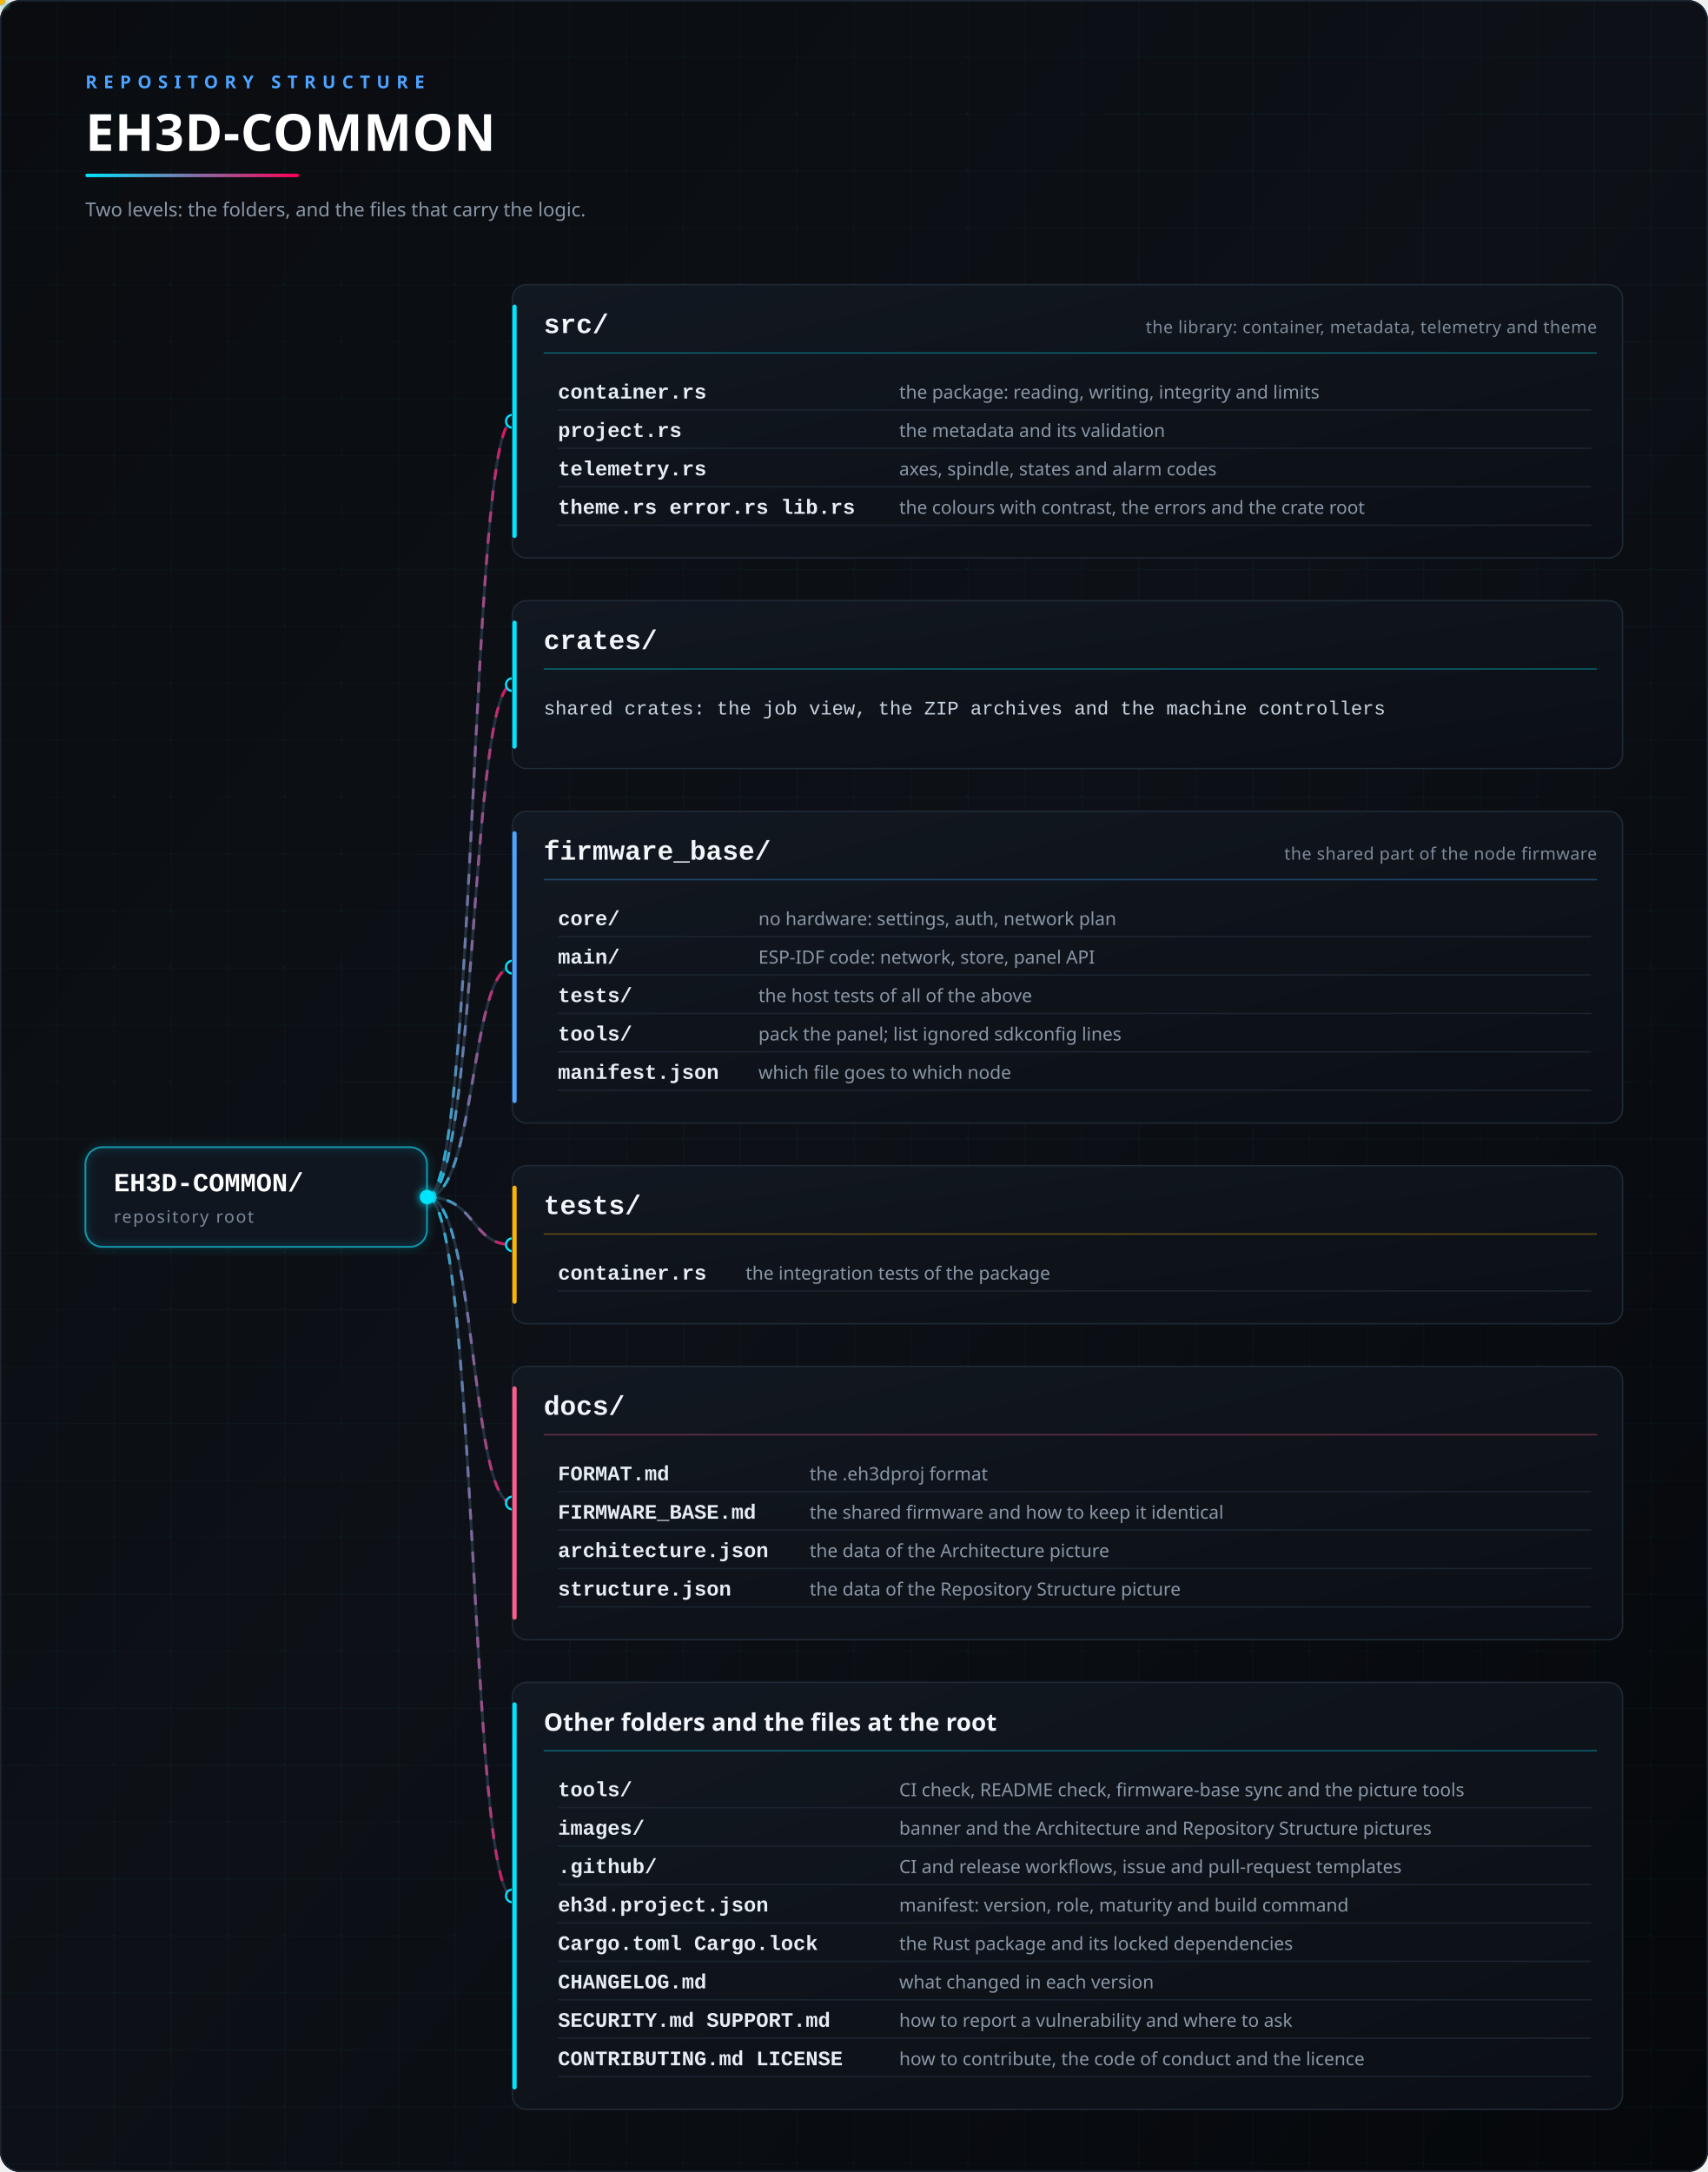
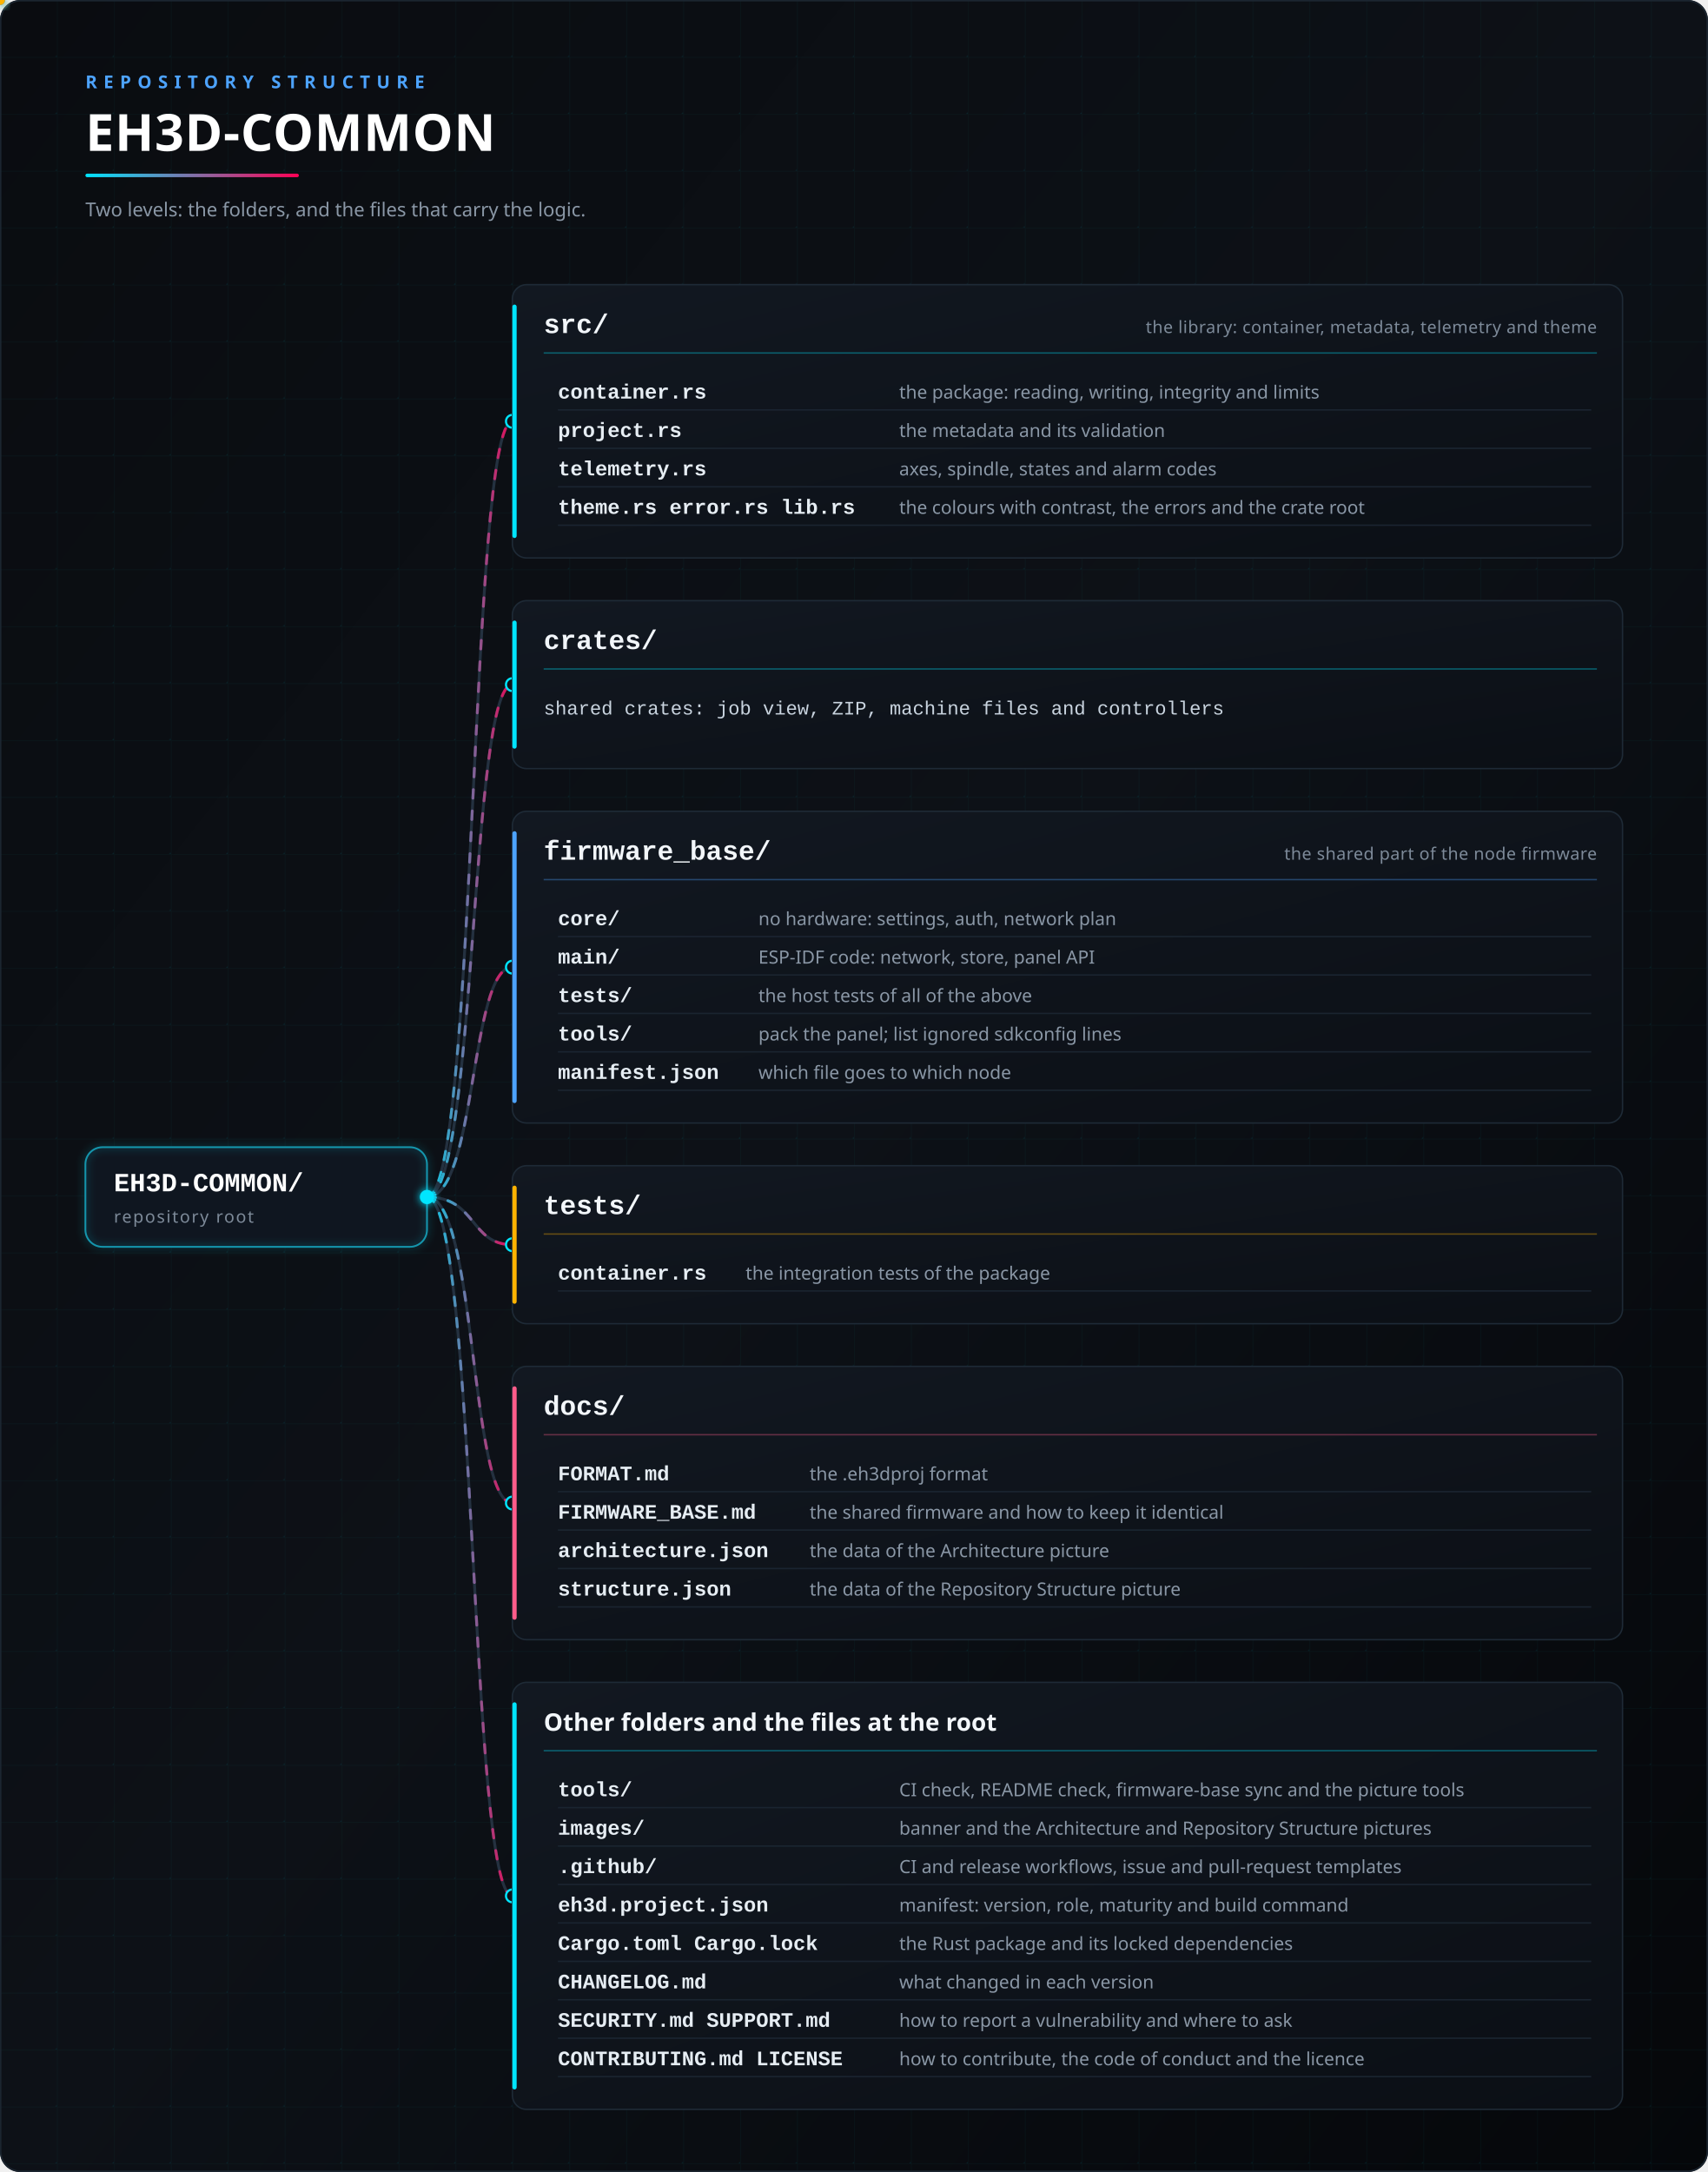
<svg xmlns="http://www.w3.org/2000/svg" viewBox="0 0 1200 1526" width="100%" role="img" aria-labelledby="t d">
  <defs>
    <linearGradient id="bg" x1="0" y1="0" x2="1" y2="1">
      <stop offset="0" stop-color="#0A0C10" />
      <stop offset="0.5" stop-color="#0D1117" />
      <stop offset="1" stop-color="#05070A" />
    </linearGradient>
    <linearGradient id="card" x1="0" y1="0" x2="1" y2="1">
      <stop offset="0" stop-color="#121821" />
      <stop offset="1" stop-color="#0B0F15" />
    </linearGradient>
    <linearGradient id="line" x1="0" y1="0" x2="1" y2="0">
      <stop offset="0" stop-color="#00E5FF" />
      <stop offset="1" stop-color="#FF0055" />
    </linearGradient>
    <filter id="glow" x="-50%" y="-50%" width="200%" height="200%">
      <feGaussianBlur stdDeviation="3" result="b" />
      <feMerge>
        <feMergeNode in="b" />
        <feMergeNode in="SourceGraphic" />
      </feMerge>
    </filter>
    <pattern id="grid" width="40" height="40" patternUnits="userSpaceOnUse">
      <path d="M40 0H0V40" fill="none" stroke="#00E5FF" stroke-opacity="0.035" />
      <circle cx="40" cy="40" r="1" fill="#00E5FF" fill-opacity="0.09" />
    </pattern>
  </defs>
  <rect width="1200" height="1526" rx="14" fill="url(#bg)" />
  <rect width="1200" height="1526" rx="14" fill="url(#grid)" />
  <rect x="0.5" y="0.5" width="1199" height="1525" rx="14" fill="none" stroke="#1B2530" />
  <text x="60" y="62" font-family="'Segoe UI','Noto Sans','Noto Sans CJK SC','Microsoft YaHei','Yu Gothic','Helvetica Neue',Helvetica,Arial,sans-serif" font-size="12.5" font-weight="600" fill="#4DA3FF" text-anchor="start" letter-spacing="4.5">REPOSITORY STRUCTURE</text>
  <text x="60" y="106" font-family="'Segoe UI','Noto Sans','Noto Sans CJK SC','Microsoft YaHei','Yu Gothic','Helvetica Neue',Helvetica,Arial,sans-serif" font-size="36" font-weight="700" fill="#FFFFFF" text-anchor="start" letter-spacing="0.5">EH3D-COMMON</text>
  <rect x="60" y="122" width="150" height="2.5" rx="1.25" fill="url(#line)">
    <animate attributeName="width" values="40;150;150" keyTimes="0;0.4;1" dur="3s" repeatCount="indefinite" />
  </rect>
  <text x="60" y="152" font-family="'Segoe UI','Noto Sans','Noto Sans CJK SC','Microsoft YaHei','Yu Gothic','Helvetica Neue',Helvetica,Arial,sans-serif" font-size="13.5" font-weight="400" fill="#8A97A6" text-anchor="start">Two levels: the folders, and the files that carry the logic.</text>
  <path id="c0" d="M300,841 C335,841 330,296 360,296" fill="none" stroke="#243140" stroke-width="2" />
  <path d="M300,841 C335,841 330,296 360,296" fill="none" stroke="url(#line)" stroke-width="2" stroke-linecap="round" stroke-dasharray="6 9" opacity="0.9">
    <animate attributeName="stroke-dashoffset" from="0" to="-30" dur="1.6s" repeatCount="indefinite" />
  </path>
  <circle cx="360" cy="296" r="4.5" fill="#0D1117" stroke="#00E5FF" stroke-width="1.5" />
  <path id="c1" d="M300,841 C335,841 330,481 360,481" fill="none" stroke="#243140" stroke-width="2" />
  <path d="M300,841 C335,841 330,481 360,481" fill="none" stroke="url(#line)" stroke-width="2" stroke-linecap="round" stroke-dasharray="6 9" opacity="0.9">
    <animate attributeName="stroke-dashoffset" from="0" to="-30" dur="1.6s" repeatCount="indefinite" />
  </path>
  <circle cx="360" cy="481" r="4.5" fill="#0D1117" stroke="#00E5FF" stroke-width="1.5" />
  <path id="c2" d="M300,841 C335,841 330,679.5 360,679.5" fill="none" stroke="#243140" stroke-width="2" />
  <path d="M300,841 C335,841 330,679.5 360,679.5" fill="none" stroke="url(#line)" stroke-width="2" stroke-linecap="round" stroke-dasharray="6 9" opacity="0.9">
    <animate attributeName="stroke-dashoffset" from="0" to="-30" dur="1.6s" repeatCount="indefinite" />
  </path>
  <circle cx="360" cy="679.5" r="4.5" fill="#0D1117" stroke="#00E5FF" stroke-width="1.5" />
  <path id="c3" d="M300,841 C335,841 330,874.5 360,874.5" fill="none" stroke="#243140" stroke-width="2" />
  <path d="M300,841 C335,841 330,874.5 360,874.5" fill="none" stroke="url(#line)" stroke-width="2" stroke-linecap="round" stroke-dasharray="6 9" opacity="0.9">
    <animate attributeName="stroke-dashoffset" from="0" to="-30" dur="1.6s" repeatCount="indefinite" />
  </path>
  <circle cx="360" cy="874.5" r="4.5" fill="#0D1117" stroke="#00E5FF" stroke-width="1.5" />
  <path id="c4" d="M300,841 C335,841 330,1056 360,1056" fill="none" stroke="#243140" stroke-width="2" />
  <path d="M300,841 C335,841 330,1056 360,1056" fill="none" stroke="url(#line)" stroke-width="2" stroke-linecap="round" stroke-dasharray="6 9" opacity="0.9">
    <animate attributeName="stroke-dashoffset" from="0" to="-30" dur="1.6s" repeatCount="indefinite" />
  </path>
  <circle cx="360" cy="1056" r="4.5" fill="#0D1117" stroke="#00E5FF" stroke-width="1.5" />
  <path id="c5" d="M300,841 C335,841 330,1332 360,1332" fill="none" stroke="#243140" stroke-width="2" />
  <path d="M300,841 C335,841 330,1332 360,1332" fill="none" stroke="url(#line)" stroke-width="2" stroke-linecap="round" stroke-dasharray="6 9" opacity="0.9">
    <animate attributeName="stroke-dashoffset" from="0" to="-30" dur="1.6s" repeatCount="indefinite" />
  </path>
  <circle cx="360" cy="1332" r="4.5" fill="#0D1117" stroke="#00E5FF" stroke-width="1.5" />
  <circle r="3.5" fill="#00E5FF" filter="url(#glow)">
    <animateMotion dur="3.4s" repeatCount="indefinite">
      <mpath href="#c0" />
    </animateMotion>
  </circle>
  <circle r="3.5" fill="#4DA3FF" filter="url(#glow)">
    <animateMotion dur="4.2s" repeatCount="indefinite">
      <mpath href="#c1" />
    </animateMotion>
  </circle>
  <circle r="3.5" fill="#FFB300" filter="url(#glow)">
    <animateMotion dur="5.0s" repeatCount="indefinite">
      <mpath href="#c2" />
    </animateMotion>
  </circle>
  <circle r="3.5" fill="#00E5FF" filter="url(#glow)">
    <animateMotion dur="5.8s" repeatCount="indefinite">
      <mpath href="#c3" />
    </animateMotion>
  </circle>
  <circle r="3.5" fill="#4DA3FF" filter="url(#glow)">
    <animateMotion dur="6.6s" repeatCount="indefinite">
      <mpath href="#c4" />
    </animateMotion>
  </circle>
  <circle r="3.5" fill="#FFB300" filter="url(#glow)">
    <animateMotion dur="7.4s" repeatCount="indefinite">
      <mpath href="#c5" />
    </animateMotion>
  </circle>
  <rect x="60" y="806" width="240" height="70" rx="12" fill="#0F1620" stroke="#2A3A4C" stroke-width="1.2" />
  <rect x="60" y="806" width="240" height="70" rx="12" fill="none" stroke="#00E5FF" stroke-opacity="0.5" stroke-width="1.2" filter="url(#glow)">
    <animate attributeName="stroke-opacity" values="0.15;0.6;0.15" dur="3.6s" repeatCount="indefinite" />
  </rect>
  <text x="80" y="837" font-family="'JetBrains Mono','Cascadia Code','SFMono-Regular',Consolas,'Liberation Mono',monospace" font-size="18.5" font-weight="700" fill="#FFFFFF" text-anchor="start">EH3D-COMMON/</text>
  <text x="80" y="859" font-family="'Segoe UI','Noto Sans','Noto Sans CJK SC','Microsoft YaHei','Yu Gothic','Helvetica Neue',Helvetica,Arial,sans-serif" font-size="12" font-weight="400" fill="#7D8A99" text-anchor="start" letter-spacing="1">repository root</text>
  <circle cx="300" cy="841" r="5" fill="#00E5FF" filter="url(#glow)" />
  <rect x="360" y="200" width="780" height="192" rx="10" fill="url(#card)" stroke="#1E2A36" stroke-width="1" />
  <rect x="360" y="214" width="3" height="164" rx="1.5" fill="#00E5FF">
    <animate attributeName="opacity" values="0.55;1;0.55" dur="4s" begin="0s" repeatCount="indefinite" />
  </rect>
  <text x="382" y="234" font-family="'JetBrains Mono','Cascadia Code','SFMono-Regular',Consolas,'Liberation Mono',monospace" font-size="19" font-weight="700" fill="#F2F6FA" text-anchor="start">src/</text>
  <text x="1122" y="234" font-family="'Segoe UI','Noto Sans','Noto Sans CJK SC','Microsoft YaHei','Yu Gothic','Helvetica Neue',Helvetica,Arial,sans-serif" font-size="12" font-weight="400" fill="#7D8A99" text-anchor="end" letter-spacing="0.3">the library: container, metadata, telemetry and theme</text>
  <line x1="382" y1="248" x2="1122" y2="248" stroke="#00E5FF" stroke-opacity="0.35" stroke-width="1" />
  <text x="392" y="280" font-family="'JetBrains Mono','Cascadia Code','SFMono-Regular',Consolas,'Liberation Mono',monospace" font-size="14.5" font-weight="600" fill="#E6EDF3" text-anchor="start">container.rs</text>
  <text x="631.76" y="280" font-family="'Segoe UI','Noto Sans','Noto Sans CJK SC','Microsoft YaHei','Yu Gothic','Helvetica Neue',Helvetica,Arial,sans-serif" font-size="12.8" font-weight="400" fill="#8A97A6" text-anchor="start">the package: reading, writing, integrity and limits</text>
  <line x1="392" y1="288" x2="1118" y2="288" stroke="#1A2430" stroke-width="1" />
  <text x="392" y="307" font-family="'JetBrains Mono','Cascadia Code','SFMono-Regular',Consolas,'Liberation Mono',monospace" font-size="14.5" font-weight="600" fill="#E6EDF3" text-anchor="start">project.rs</text>
  <text x="631.76" y="307" font-family="'Segoe UI','Noto Sans','Noto Sans CJK SC','Microsoft YaHei','Yu Gothic','Helvetica Neue',Helvetica,Arial,sans-serif" font-size="12.8" font-weight="400" fill="#8A97A6" text-anchor="start">the metadata and its validation</text>
  <line x1="392" y1="315" x2="1118" y2="315" stroke="#1A2430" stroke-width="1" />
  <text x="392" y="334" font-family="'JetBrains Mono','Cascadia Code','SFMono-Regular',Consolas,'Liberation Mono',monospace" font-size="14.5" font-weight="600" fill="#E6EDF3" text-anchor="start">telemetry.rs</text>
  <text x="631.76" y="334" font-family="'Segoe UI','Noto Sans','Noto Sans CJK SC','Microsoft YaHei','Yu Gothic','Helvetica Neue',Helvetica,Arial,sans-serif" font-size="12.8" font-weight="400" fill="#8A97A6" text-anchor="start">axes, spindle, states and alarm codes</text>
  <line x1="392" y1="342" x2="1118" y2="342" stroke="#1A2430" stroke-width="1" />
  <text x="392" y="361" font-family="'JetBrains Mono','Cascadia Code','SFMono-Regular',Consolas,'Liberation Mono',monospace" font-size="14.5" font-weight="600" fill="#E6EDF3" text-anchor="start">theme.rs error.rs lib.rs</text>
  <text x="631.76" y="361" font-family="'Segoe UI','Noto Sans','Noto Sans CJK SC','Microsoft YaHei','Yu Gothic','Helvetica Neue',Helvetica,Arial,sans-serif" font-size="12.8" font-weight="400" fill="#8A97A6" text-anchor="start">the colours with contrast, the errors and the crate root</text>
  <line x1="392" y1="369" x2="1118" y2="369" stroke="#1A2430" stroke-width="1" />
  <rect x="360" y="422" width="780" height="118" rx="10" fill="url(#card)" stroke="#1E2A36" stroke-width="1" />
  <rect x="360" y="436" width="3" height="90" rx="1.5" fill="#00E5FF">
    <animate attributeName="opacity" values="0.55;1;0.55" dur="4s" begin="0.6s" repeatCount="indefinite" />
  </rect>
  <text x="382" y="456" font-family="'JetBrains Mono','Cascadia Code','SFMono-Regular',Consolas,'Liberation Mono',monospace" font-size="19" font-weight="700" fill="#F2F6FA" text-anchor="start">crates/</text>
  <line x1="382" y1="470" x2="1122" y2="470" stroke="#00E5FF" stroke-opacity="0.35" stroke-width="1" />
-   <text x="382" y="502" font-family="'JetBrains Mono','Cascadia Code','SFMono-Regular',Consolas,'Liberation Mono',monospace" font-size="13.5" font-weight="400" fill="#C9D4DF" text-anchor="start">shared crates: the job view, the ZIP archives and the machine controllers</text>
+   <text x="382" y="502" font-family="'JetBrains Mono','Cascadia Code','SFMono-Regular',Consolas,'Liberation Mono',monospace" font-size="13.5" font-weight="400" fill="#C9D4DF" text-anchor="start">shared crates: job view, ZIP, machine files and controllers</text>
  <rect x="360" y="570" width="780" height="219" rx="10" fill="url(#card)" stroke="#1E2A36" stroke-width="1" />
  <rect x="360" y="584" width="3" height="191" rx="1.5" fill="#4DA3FF">
    <animate attributeName="opacity" values="0.55;1;0.55" dur="4s" begin="1.2s" repeatCount="indefinite" />
  </rect>
  <text x="382" y="604" font-family="'JetBrains Mono','Cascadia Code','SFMono-Regular',Consolas,'Liberation Mono',monospace" font-size="19" font-weight="700" fill="#F2F6FA" text-anchor="start">firmware_base/</text>
  <text x="1122" y="604" font-family="'Segoe UI','Noto Sans','Noto Sans CJK SC','Microsoft YaHei','Yu Gothic','Helvetica Neue',Helvetica,Arial,sans-serif" font-size="12" font-weight="400" fill="#7D8A99" text-anchor="end" letter-spacing="0.3">the shared part of the node firmware</text>
  <line x1="382" y1="618" x2="1122" y2="618" stroke="#4DA3FF" stroke-opacity="0.35" stroke-width="1" />
  <text x="392" y="650" font-family="'JetBrains Mono','Cascadia Code','SFMono-Regular',Consolas,'Liberation Mono',monospace" font-size="14.5" font-weight="600" fill="#E6EDF3" text-anchor="start">core/</text>
  <text x="532.87" y="650" font-family="'Segoe UI','Noto Sans','Noto Sans CJK SC','Microsoft YaHei','Yu Gothic','Helvetica Neue',Helvetica,Arial,sans-serif" font-size="12.8" font-weight="400" fill="#8A97A6" text-anchor="start">no hardware: settings, auth, network plan</text>
  <line x1="392" y1="658" x2="1118" y2="658" stroke="#1A2430" stroke-width="1" />
  <text x="392" y="677" font-family="'JetBrains Mono','Cascadia Code','SFMono-Regular',Consolas,'Liberation Mono',monospace" font-size="14.5" font-weight="600" fill="#E6EDF3" text-anchor="start">main/</text>
  <text x="532.87" y="677" font-family="'Segoe UI','Noto Sans','Noto Sans CJK SC','Microsoft YaHei','Yu Gothic','Helvetica Neue',Helvetica,Arial,sans-serif" font-size="12.8" font-weight="400" fill="#8A97A6" text-anchor="start">ESP-IDF code: network, store, panel API</text>
  <line x1="392" y1="685" x2="1118" y2="685" stroke="#1A2430" stroke-width="1" />
  <text x="392" y="704" font-family="'JetBrains Mono','Cascadia Code','SFMono-Regular',Consolas,'Liberation Mono',monospace" font-size="14.5" font-weight="600" fill="#E6EDF3" text-anchor="start">tests/</text>
  <text x="532.87" y="704" font-family="'Segoe UI','Noto Sans','Noto Sans CJK SC','Microsoft YaHei','Yu Gothic','Helvetica Neue',Helvetica,Arial,sans-serif" font-size="12.8" font-weight="400" fill="#8A97A6" text-anchor="start">the host tests of all of the above</text>
  <line x1="392" y1="712" x2="1118" y2="712" stroke="#1A2430" stroke-width="1" />
  <text x="392" y="731" font-family="'JetBrains Mono','Cascadia Code','SFMono-Regular',Consolas,'Liberation Mono',monospace" font-size="14.5" font-weight="600" fill="#E6EDF3" text-anchor="start">tools/</text>
  <text x="532.87" y="731" font-family="'Segoe UI','Noto Sans','Noto Sans CJK SC','Microsoft YaHei','Yu Gothic','Helvetica Neue',Helvetica,Arial,sans-serif" font-size="12.8" font-weight="400" fill="#8A97A6" text-anchor="start">pack the panel; list ignored sdkconfig lines</text>
  <line x1="392" y1="739" x2="1118" y2="739" stroke="#1A2430" stroke-width="1" />
  <text x="392" y="758" font-family="'JetBrains Mono','Cascadia Code','SFMono-Regular',Consolas,'Liberation Mono',monospace" font-size="14.5" font-weight="600" fill="#E6EDF3" text-anchor="start">manifest.json</text>
  <text x="532.87" y="758" font-family="'Segoe UI','Noto Sans','Noto Sans CJK SC','Microsoft YaHei','Yu Gothic','Helvetica Neue',Helvetica,Arial,sans-serif" font-size="12.8" font-weight="400" fill="#8A97A6" text-anchor="start">which file goes to which node</text>
  <line x1="392" y1="766" x2="1118" y2="766" stroke="#1A2430" stroke-width="1" />
  <rect x="360" y="819" width="780" height="111" rx="10" fill="url(#card)" stroke="#1E2A36" stroke-width="1" />
  <rect x="360" y="833" width="3" height="83" rx="1.5" fill="#FFB300">
    <animate attributeName="opacity" values="0.55;1;0.55" dur="4s" begin="1.8s" repeatCount="indefinite" />
  </rect>
  <text x="382" y="853" font-family="'JetBrains Mono','Cascadia Code','SFMono-Regular',Consolas,'Liberation Mono',monospace" font-size="19" font-weight="700" fill="#F2F6FA" text-anchor="start">tests/</text>
  <line x1="382" y1="867" x2="1122" y2="867" stroke="#FFB300" stroke-opacity="0.35" stroke-width="1" />
  <text x="392" y="899" font-family="'JetBrains Mono','Cascadia Code','SFMono-Regular',Consolas,'Liberation Mono',monospace" font-size="14.5" font-weight="600" fill="#E6EDF3" text-anchor="start">container.rs</text>
  <text x="523.88" y="899" font-family="'Segoe UI','Noto Sans','Noto Sans CJK SC','Microsoft YaHei','Yu Gothic','Helvetica Neue',Helvetica,Arial,sans-serif" font-size="12.8" font-weight="400" fill="#8A97A6" text-anchor="start">the integration tests of the package</text>
  <line x1="392" y1="907" x2="1118" y2="907" stroke="#1A2430" stroke-width="1" />
  <rect x="360" y="960" width="780" height="192" rx="10" fill="url(#card)" stroke="#1E2A36" stroke-width="1" />
  <rect x="360" y="974" width="3" height="164" rx="1.5" fill="#FF5C8A">
    <animate attributeName="opacity" values="0.55;1;0.55" dur="4s" begin="2.4s" repeatCount="indefinite" />
  </rect>
  <text x="382" y="994" font-family="'JetBrains Mono','Cascadia Code','SFMono-Regular',Consolas,'Liberation Mono',monospace" font-size="19" font-weight="700" fill="#F2F6FA" text-anchor="start">docs/</text>
  <line x1="382" y1="1008" x2="1122" y2="1008" stroke="#FF5C8A" stroke-opacity="0.35" stroke-width="1" />
  <text x="392" y="1040" font-family="'JetBrains Mono','Cascadia Code','SFMono-Regular',Consolas,'Liberation Mono',monospace" font-size="14.5" font-weight="600" fill="#E6EDF3" text-anchor="start">FORMAT.md</text>
  <text x="568.83" y="1040" font-family="'Segoe UI','Noto Sans','Noto Sans CJK SC','Microsoft YaHei','Yu Gothic','Helvetica Neue',Helvetica,Arial,sans-serif" font-size="12.8" font-weight="400" fill="#8A97A6" text-anchor="start">the .eh3dproj format</text>
  <line x1="392" y1="1048" x2="1118" y2="1048" stroke="#1A2430" stroke-width="1" />
  <text x="392" y="1067" font-family="'JetBrains Mono','Cascadia Code','SFMono-Regular',Consolas,'Liberation Mono',monospace" font-size="14.5" font-weight="600" fill="#E6EDF3" text-anchor="start">FIRMWARE_BASE.md</text>
  <text x="568.83" y="1067" font-family="'Segoe UI','Noto Sans','Noto Sans CJK SC','Microsoft YaHei','Yu Gothic','Helvetica Neue',Helvetica,Arial,sans-serif" font-size="12.8" font-weight="400" fill="#8A97A6" text-anchor="start">the shared firmware and how to keep it identical</text>
  <line x1="392" y1="1075" x2="1118" y2="1075" stroke="#1A2430" stroke-width="1" />
  <text x="392" y="1094" font-family="'JetBrains Mono','Cascadia Code','SFMono-Regular',Consolas,'Liberation Mono',monospace" font-size="14.5" font-weight="600" fill="#E6EDF3" text-anchor="start">architecture.json</text>
  <text x="568.83" y="1094" font-family="'Segoe UI','Noto Sans','Noto Sans CJK SC','Microsoft YaHei','Yu Gothic','Helvetica Neue',Helvetica,Arial,sans-serif" font-size="12.8" font-weight="400" fill="#8A97A6" text-anchor="start">the data of the Architecture picture</text>
  <line x1="392" y1="1102" x2="1118" y2="1102" stroke="#1A2430" stroke-width="1" />
  <text x="392" y="1121" font-family="'JetBrains Mono','Cascadia Code','SFMono-Regular',Consolas,'Liberation Mono',monospace" font-size="14.5" font-weight="600" fill="#E6EDF3" text-anchor="start">structure.json</text>
  <text x="568.83" y="1121" font-family="'Segoe UI','Noto Sans','Noto Sans CJK SC','Microsoft YaHei','Yu Gothic','Helvetica Neue',Helvetica,Arial,sans-serif" font-size="12.8" font-weight="400" fill="#8A97A6" text-anchor="start">the data of the Repository Structure picture</text>
  <line x1="392" y1="1129" x2="1118" y2="1129" stroke="#1A2430" stroke-width="1" />
  <rect x="360" y="1182" width="780" height="300" rx="10" fill="url(#card)" stroke="#1E2A36" stroke-width="1" />
  <rect x="360" y="1196" width="3" height="272" rx="1.5" fill="#00E5FF">
    <animate attributeName="opacity" values="0.55;1;0.55" dur="4s" begin="3s" repeatCount="indefinite" />
  </rect>
  <text x="382" y="1216" font-family="'Segoe UI','Noto Sans','Noto Sans CJK SC','Microsoft YaHei','Yu Gothic','Helvetica Neue',Helvetica,Arial,sans-serif" font-size="17" font-weight="700" fill="#F2F6FA" text-anchor="start">Other folders and the files at the root</text>
  <line x1="382" y1="1230" x2="1122" y2="1230" stroke="#00E5FF" stroke-opacity="0.35" stroke-width="1" />
  <text x="392" y="1262" font-family="'JetBrains Mono','Cascadia Code','SFMono-Regular',Consolas,'Liberation Mono',monospace" font-size="14.5" font-weight="600" fill="#E6EDF3" text-anchor="start">tools/</text>
  <text x="631.76" y="1262" font-family="'Segoe UI','Noto Sans','Noto Sans CJK SC','Microsoft YaHei','Yu Gothic','Helvetica Neue',Helvetica,Arial,sans-serif" font-size="12.8" font-weight="400" fill="#8A97A6" text-anchor="start">CI check, README check, firmware-base sync and the picture tools</text>
  <line x1="392" y1="1270" x2="1118" y2="1270" stroke="#1A2430" stroke-width="1" />
  <text x="392" y="1289" font-family="'JetBrains Mono','Cascadia Code','SFMono-Regular',Consolas,'Liberation Mono',monospace" font-size="14.5" font-weight="600" fill="#E6EDF3" text-anchor="start">images/</text>
  <text x="631.76" y="1289" font-family="'Segoe UI','Noto Sans','Noto Sans CJK SC','Microsoft YaHei','Yu Gothic','Helvetica Neue',Helvetica,Arial,sans-serif" font-size="12.8" font-weight="400" fill="#8A97A6" text-anchor="start">banner and the Architecture and Repository Structure pictures</text>
  <line x1="392" y1="1297" x2="1118" y2="1297" stroke="#1A2430" stroke-width="1" />
  <text x="392" y="1316" font-family="'JetBrains Mono','Cascadia Code','SFMono-Regular',Consolas,'Liberation Mono',monospace" font-size="14.5" font-weight="600" fill="#E6EDF3" text-anchor="start">.github/</text>
  <text x="631.76" y="1316" font-family="'Segoe UI','Noto Sans','Noto Sans CJK SC','Microsoft YaHei','Yu Gothic','Helvetica Neue',Helvetica,Arial,sans-serif" font-size="12.8" font-weight="400" fill="#8A97A6" text-anchor="start">CI and release workflows, issue and pull-request templates</text>
  <line x1="392" y1="1324" x2="1118" y2="1324" stroke="#1A2430" stroke-width="1" />
  <text x="392" y="1343" font-family="'JetBrains Mono','Cascadia Code','SFMono-Regular',Consolas,'Liberation Mono',monospace" font-size="14.5" font-weight="600" fill="#E6EDF3" text-anchor="start">eh3d.project.json</text>
  <text x="631.76" y="1343" font-family="'Segoe UI','Noto Sans','Noto Sans CJK SC','Microsoft YaHei','Yu Gothic','Helvetica Neue',Helvetica,Arial,sans-serif" font-size="12.8" font-weight="400" fill="#8A97A6" text-anchor="start">manifest: version, role, maturity and build command</text>
  <line x1="392" y1="1351" x2="1118" y2="1351" stroke="#1A2430" stroke-width="1" />
  <text x="392" y="1370" font-family="'JetBrains Mono','Cascadia Code','SFMono-Regular',Consolas,'Liberation Mono',monospace" font-size="14.5" font-weight="600" fill="#E6EDF3" text-anchor="start">Cargo.toml  Cargo.lock</text>
  <text x="631.76" y="1370" font-family="'Segoe UI','Noto Sans','Noto Sans CJK SC','Microsoft YaHei','Yu Gothic','Helvetica Neue',Helvetica,Arial,sans-serif" font-size="12.8" font-weight="400" fill="#8A97A6" text-anchor="start">the Rust package and its locked dependencies</text>
  <line x1="392" y1="1378" x2="1118" y2="1378" stroke="#1A2430" stroke-width="1" />
  <text x="392" y="1397" font-family="'JetBrains Mono','Cascadia Code','SFMono-Regular',Consolas,'Liberation Mono',monospace" font-size="14.5" font-weight="600" fill="#E6EDF3" text-anchor="start">CHANGELOG.md</text>
  <text x="631.76" y="1397" font-family="'Segoe UI','Noto Sans','Noto Sans CJK SC','Microsoft YaHei','Yu Gothic','Helvetica Neue',Helvetica,Arial,sans-serif" font-size="12.8" font-weight="400" fill="#8A97A6" text-anchor="start">what changed in each version</text>
  <line x1="392" y1="1405" x2="1118" y2="1405" stroke="#1A2430" stroke-width="1" />
  <text x="392" y="1424" font-family="'JetBrains Mono','Cascadia Code','SFMono-Regular',Consolas,'Liberation Mono',monospace" font-size="14.5" font-weight="600" fill="#E6EDF3" text-anchor="start">SECURITY.md  SUPPORT.md</text>
  <text x="631.76" y="1424" font-family="'Segoe UI','Noto Sans','Noto Sans CJK SC','Microsoft YaHei','Yu Gothic','Helvetica Neue',Helvetica,Arial,sans-serif" font-size="12.8" font-weight="400" fill="#8A97A6" text-anchor="start">how to report a vulnerability and where to ask</text>
  <line x1="392" y1="1432" x2="1118" y2="1432" stroke="#1A2430" stroke-width="1" />
  <text x="392" y="1451" font-family="'JetBrains Mono','Cascadia Code','SFMono-Regular',Consolas,'Liberation Mono',monospace" font-size="14.5" font-weight="600" fill="#E6EDF3" text-anchor="start">CONTRIBUTING.md  LICENSE</text>
  <text x="631.76" y="1451" font-family="'Segoe UI','Noto Sans','Noto Sans CJK SC','Microsoft YaHei','Yu Gothic','Helvetica Neue',Helvetica,Arial,sans-serif" font-size="12.8" font-weight="400" fill="#8A97A6" text-anchor="start">how to contribute, the code of conduct and the licence</text>
  <line x1="392" y1="1459" x2="1118" y2="1459" stroke="#1A2430" stroke-width="1" />
</svg>
